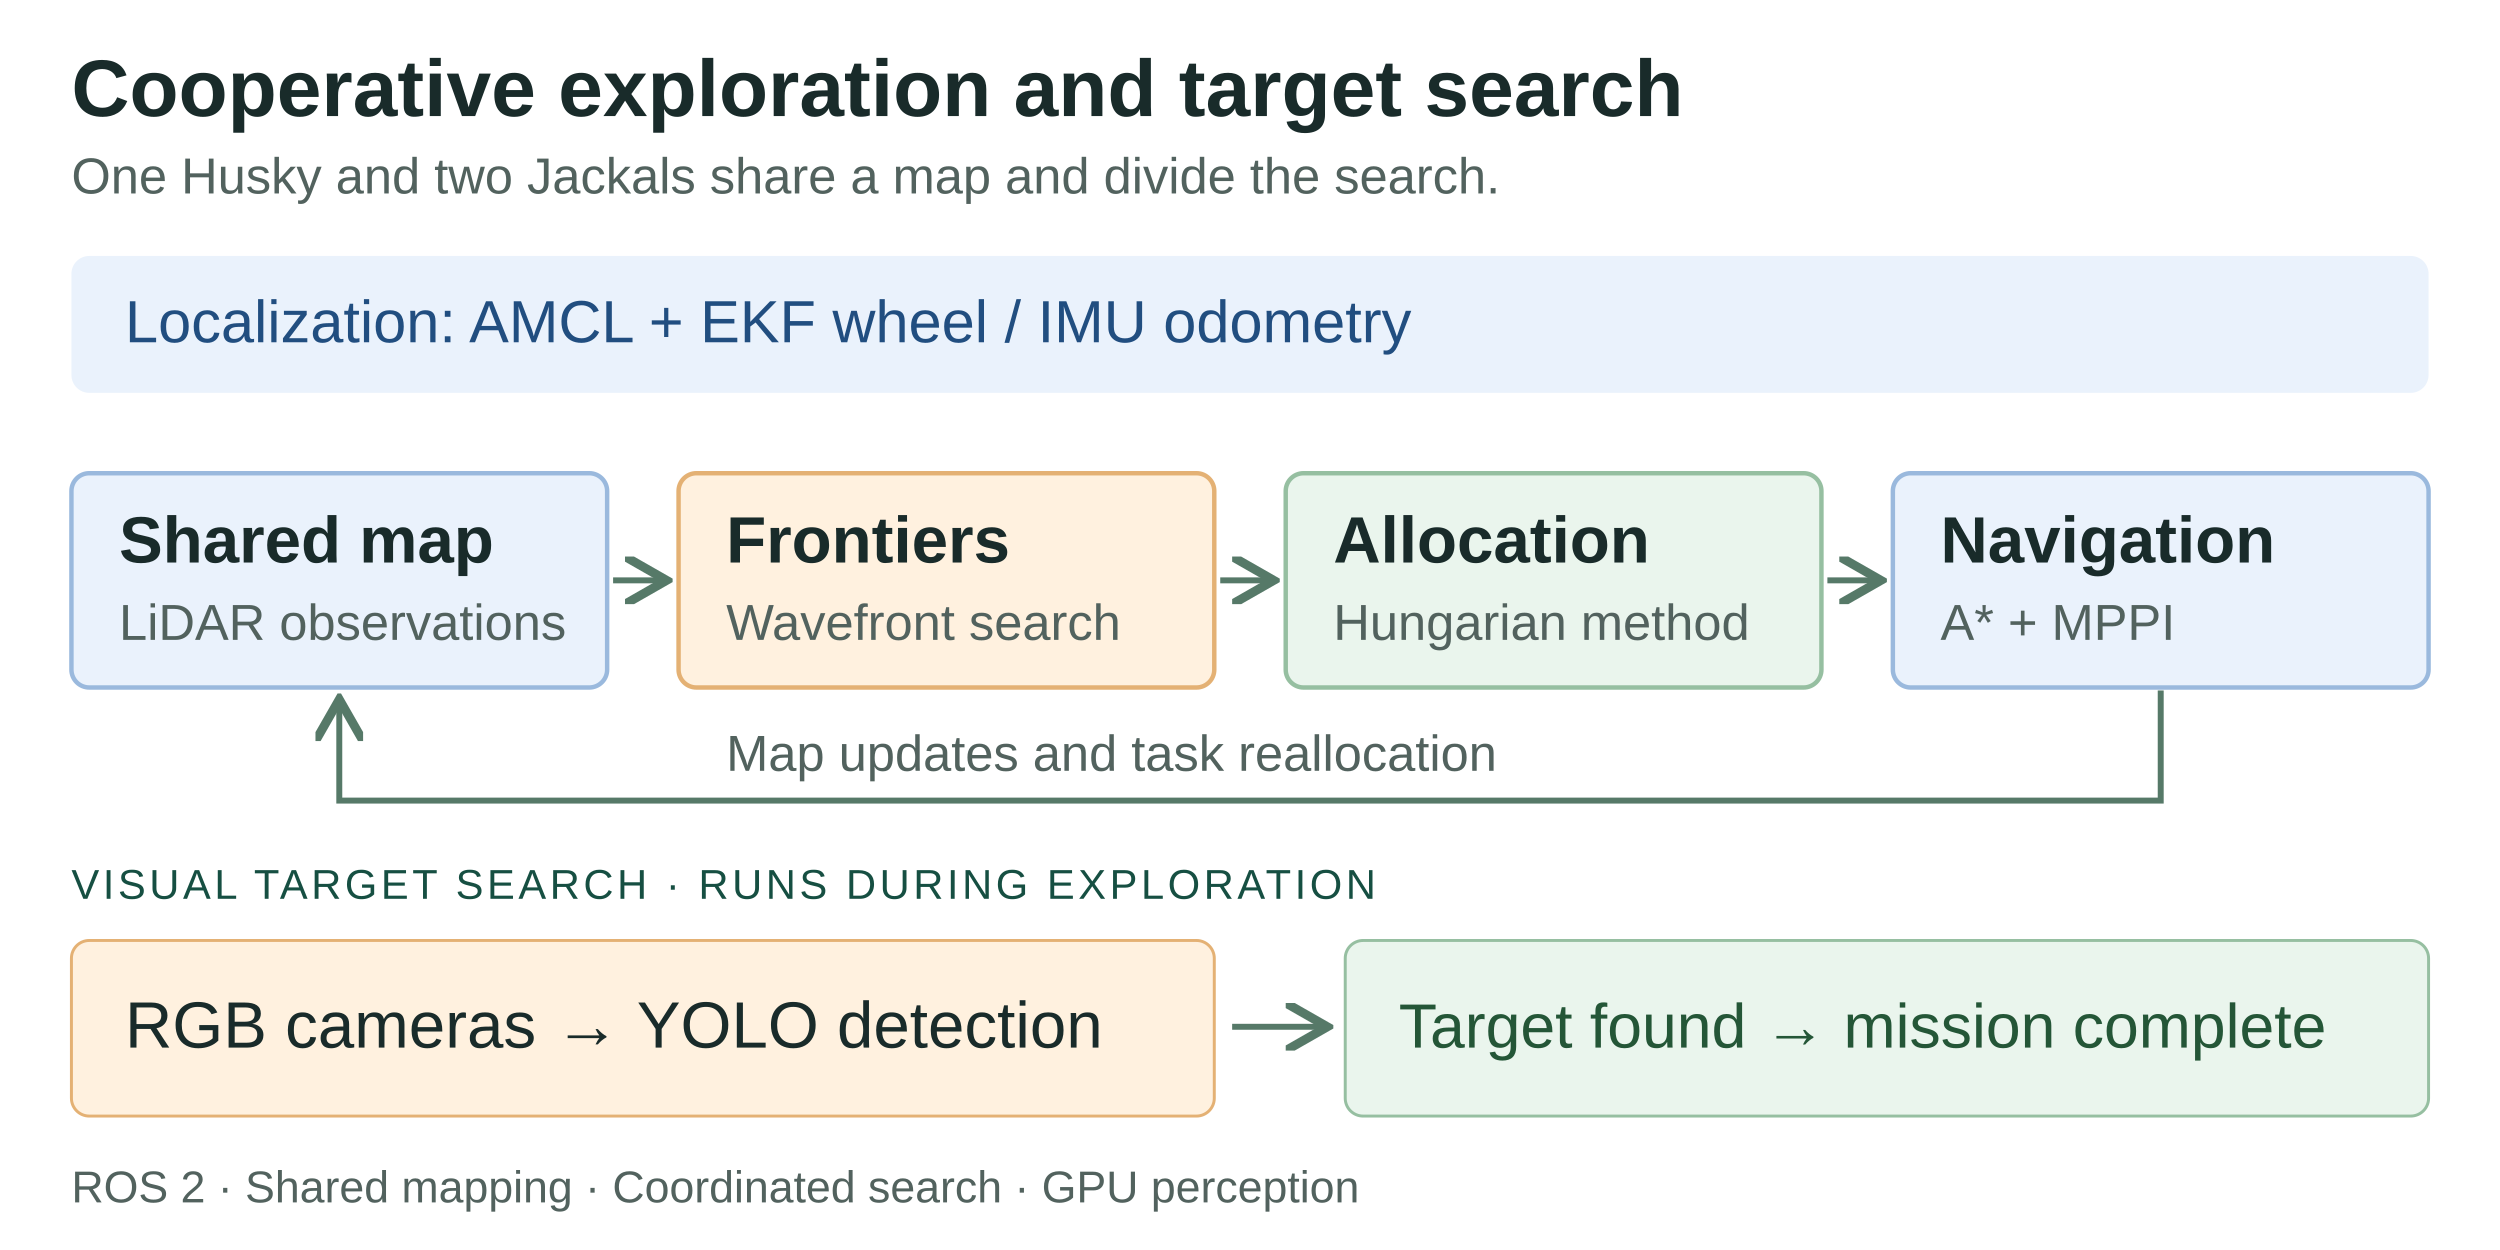
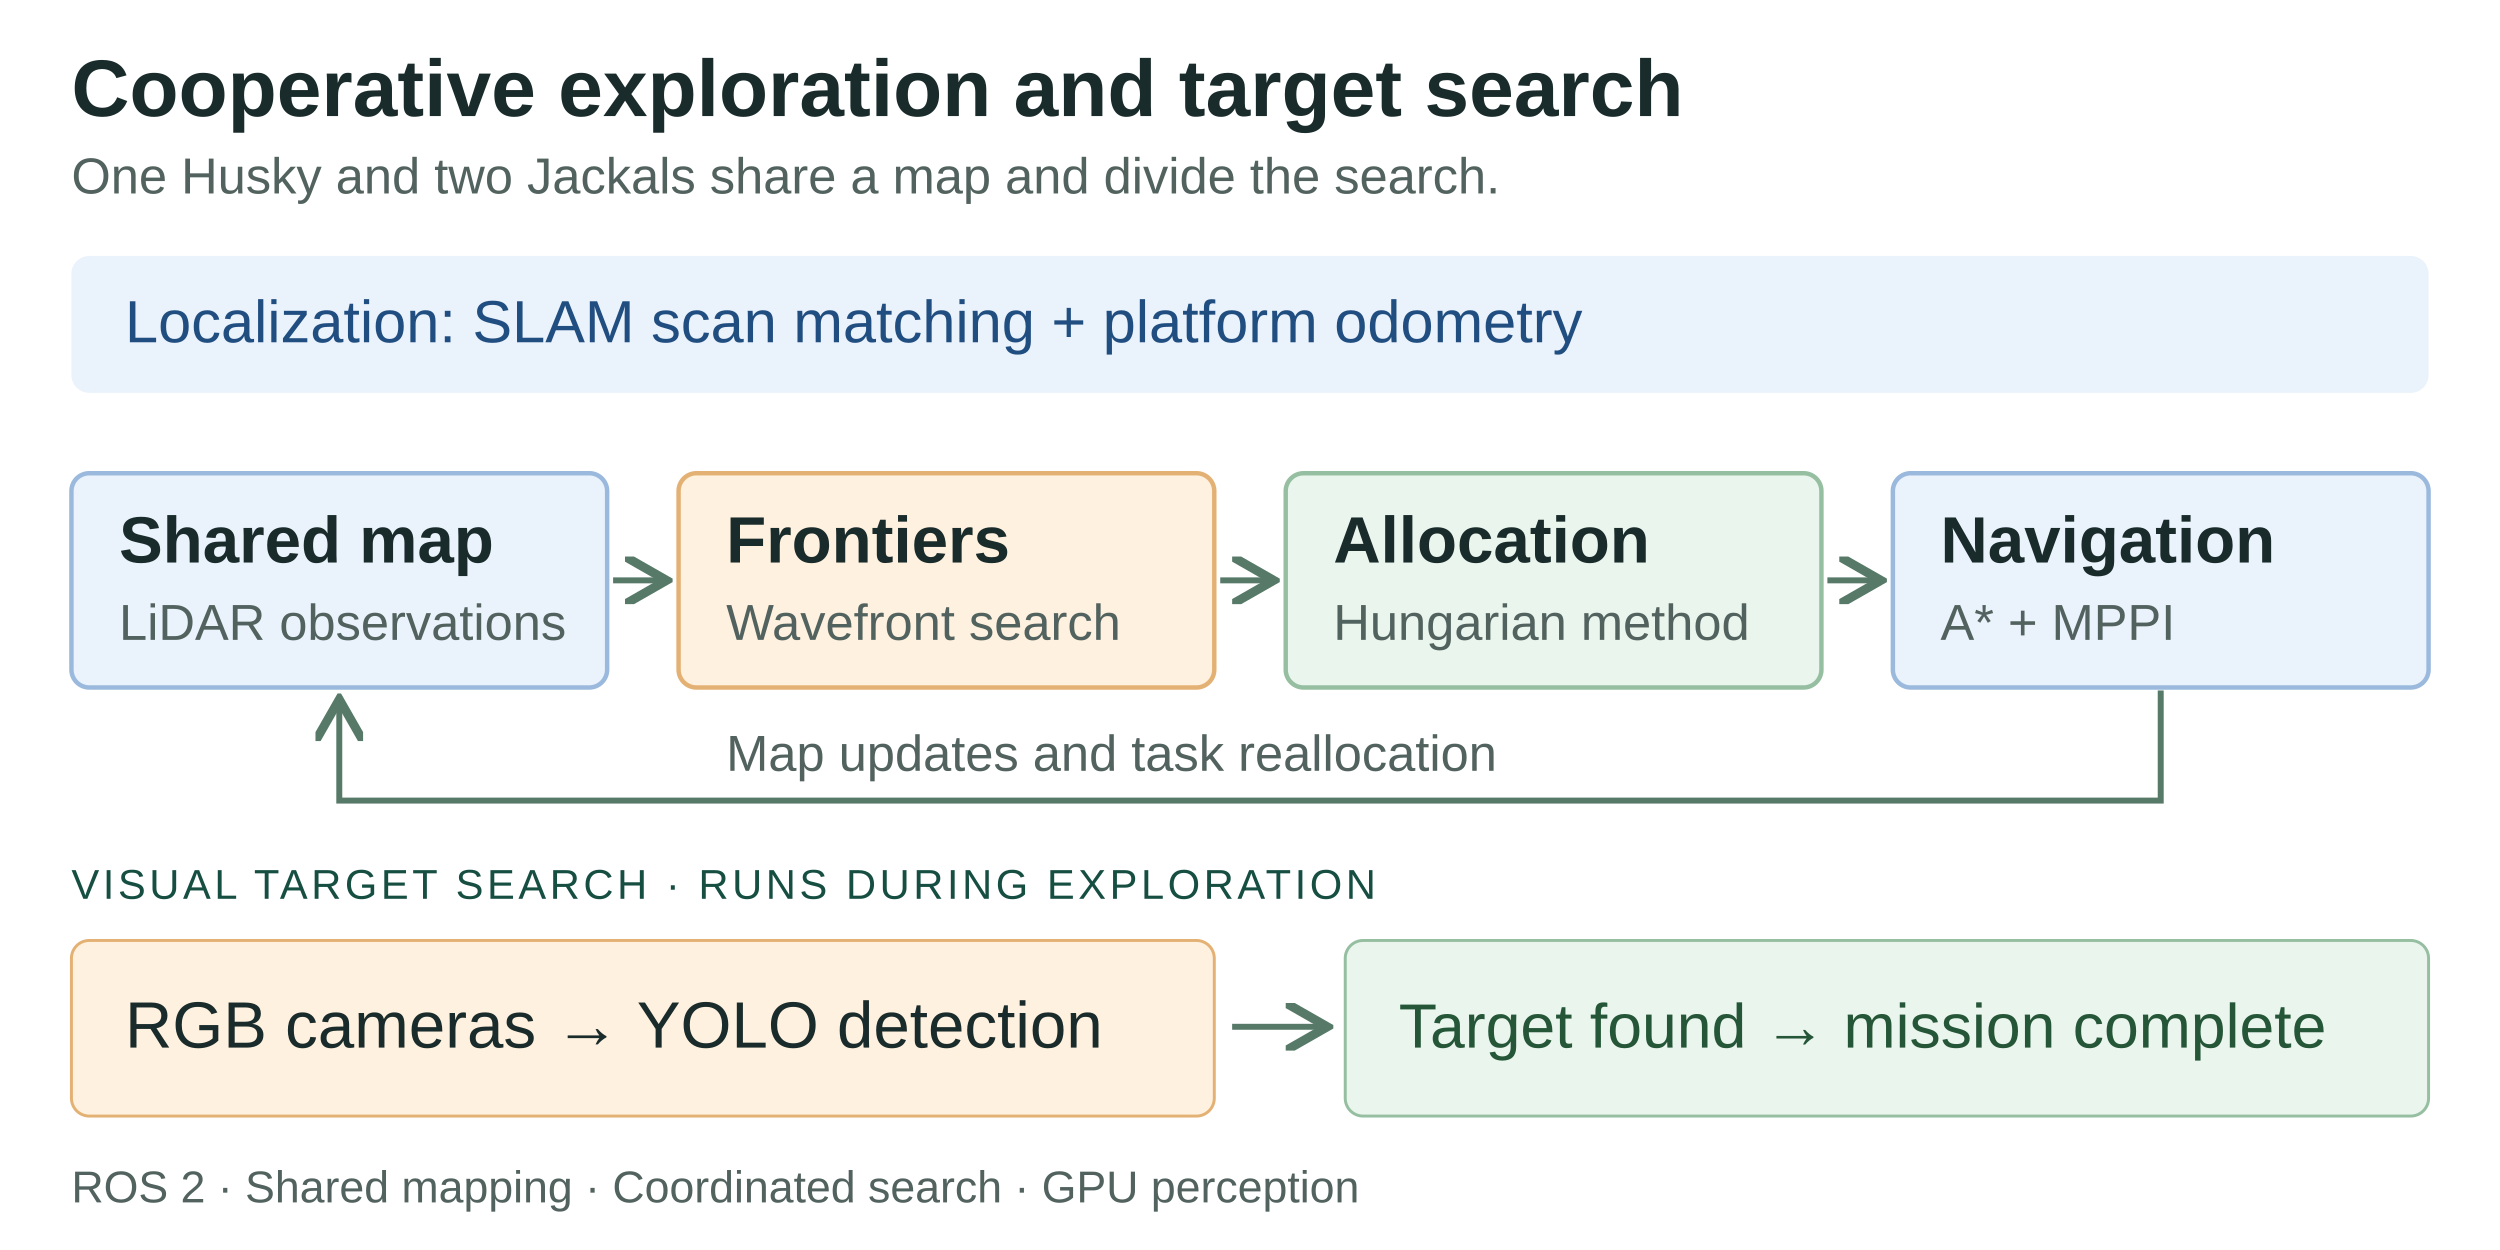
<svg xmlns="http://www.w3.org/2000/svg" width="840" height="420" viewBox="0 0 840 420" role="img" aria-labelledby="title desc">
  <defs>
    <marker id="arrow" markerWidth="8" markerHeight="8" refX="6" refY="4" orient="auto">
      <path d="M0,0 L7,4 L0,8" fill="none" stroke="#567968" stroke-width="1.5" />
    </marker>
  </defs>
  <rect width="840" height="420" fill="#ffffff" />
  <g font-family="Arial,Helvetica,sans-serif" fill="#192b2a">
    <text x="24" y="39" font-size="27" font-weight="700">Cooperative exploration and target search</text>
    <text x="24" y="65" font-size="17" fill="#52625e">One Husky and two Jackals share a map and divide the search.</text>
    <rect x="24" y="86" width="792" height="46" rx="6" fill="#eaf2fc" />
-     <text x="42" y="115" font-size="20" fill="#214e80">Localization: AMCL + EKF wheel / IMU odometry</text>
+     <text x="42" y="115" font-size="20" fill="#214e80">Localization: SLAM scan matching + platform odometry</text>
    <g stroke-width="1.5">
      <rect x="24" y="159" width="180" height="72" rx="6" fill="#eaf2fc" stroke="#9ab9dd" />
      <rect x="228" y="159" width="180" height="72" rx="6" fill="#fff1df" stroke="#e4b174" />
      <rect x="432" y="159" width="180" height="72" rx="6" fill="#eaf5ed" stroke="#96bfa1" />
      <rect x="636" y="159" width="180" height="72" rx="6" fill="#eaf2fc" stroke="#9ab9dd" />
    </g>
    <g font-size="22" font-weight="700">
      <text x="40" y="189">Shared map</text>
      <text x="244" y="189">Frontiers</text>
      <text x="448" y="189">Allocation</text>
      <text x="652" y="189">Navigation</text>
    </g>
    <g font-size="17" fill="#52625e">
      <text x="40" y="215">LiDAR observations</text>
      <text x="244" y="215">Wavefront search</text>
      <text x="448" y="215">Hungarian method</text>
      <text x="652" y="215">A* + MPPI</text>
    </g>
    <g stroke="#567968" stroke-width="2" fill="none" marker-end="url(#arrow)">
      <path d="M206 195 H222" />
      <path d="M410 195 H426" />
      <path d="M614 195 H630" />
      <path d="M726 232 V269 H114 V237" />
    </g>
    <text x="244" y="259" font-size="17" fill="#52625e">Map updates and task reallocation</text>
    <text x="24" y="302" font-size="14" letter-spacing="1.2" fill="#164f42">VISUAL TARGET SEARCH · RUNS DURING EXPLORATION</text>
    <rect x="24" y="316" width="384" height="59" rx="6" fill="#fff1df" stroke="#e4b174" />
    <text x="42" y="352" font-size="22">RGB cameras → YOLO detection</text>
    <path d="M414 345 H444" stroke="#567968" stroke-width="2" fill="none" marker-end="url(#arrow)" />
    <rect x="452" y="316" width="364" height="59" rx="6" fill="#eaf5ed" stroke="#96bfa1" />
    <text x="470" y="352" font-size="21" fill="#245637">Target found → mission complete</text>
    <text x="24" y="404" font-size="15" fill="#52625e">ROS 2 · Shared mapping · Coordinated search · GPU perception</text>
  </g>
</svg>
